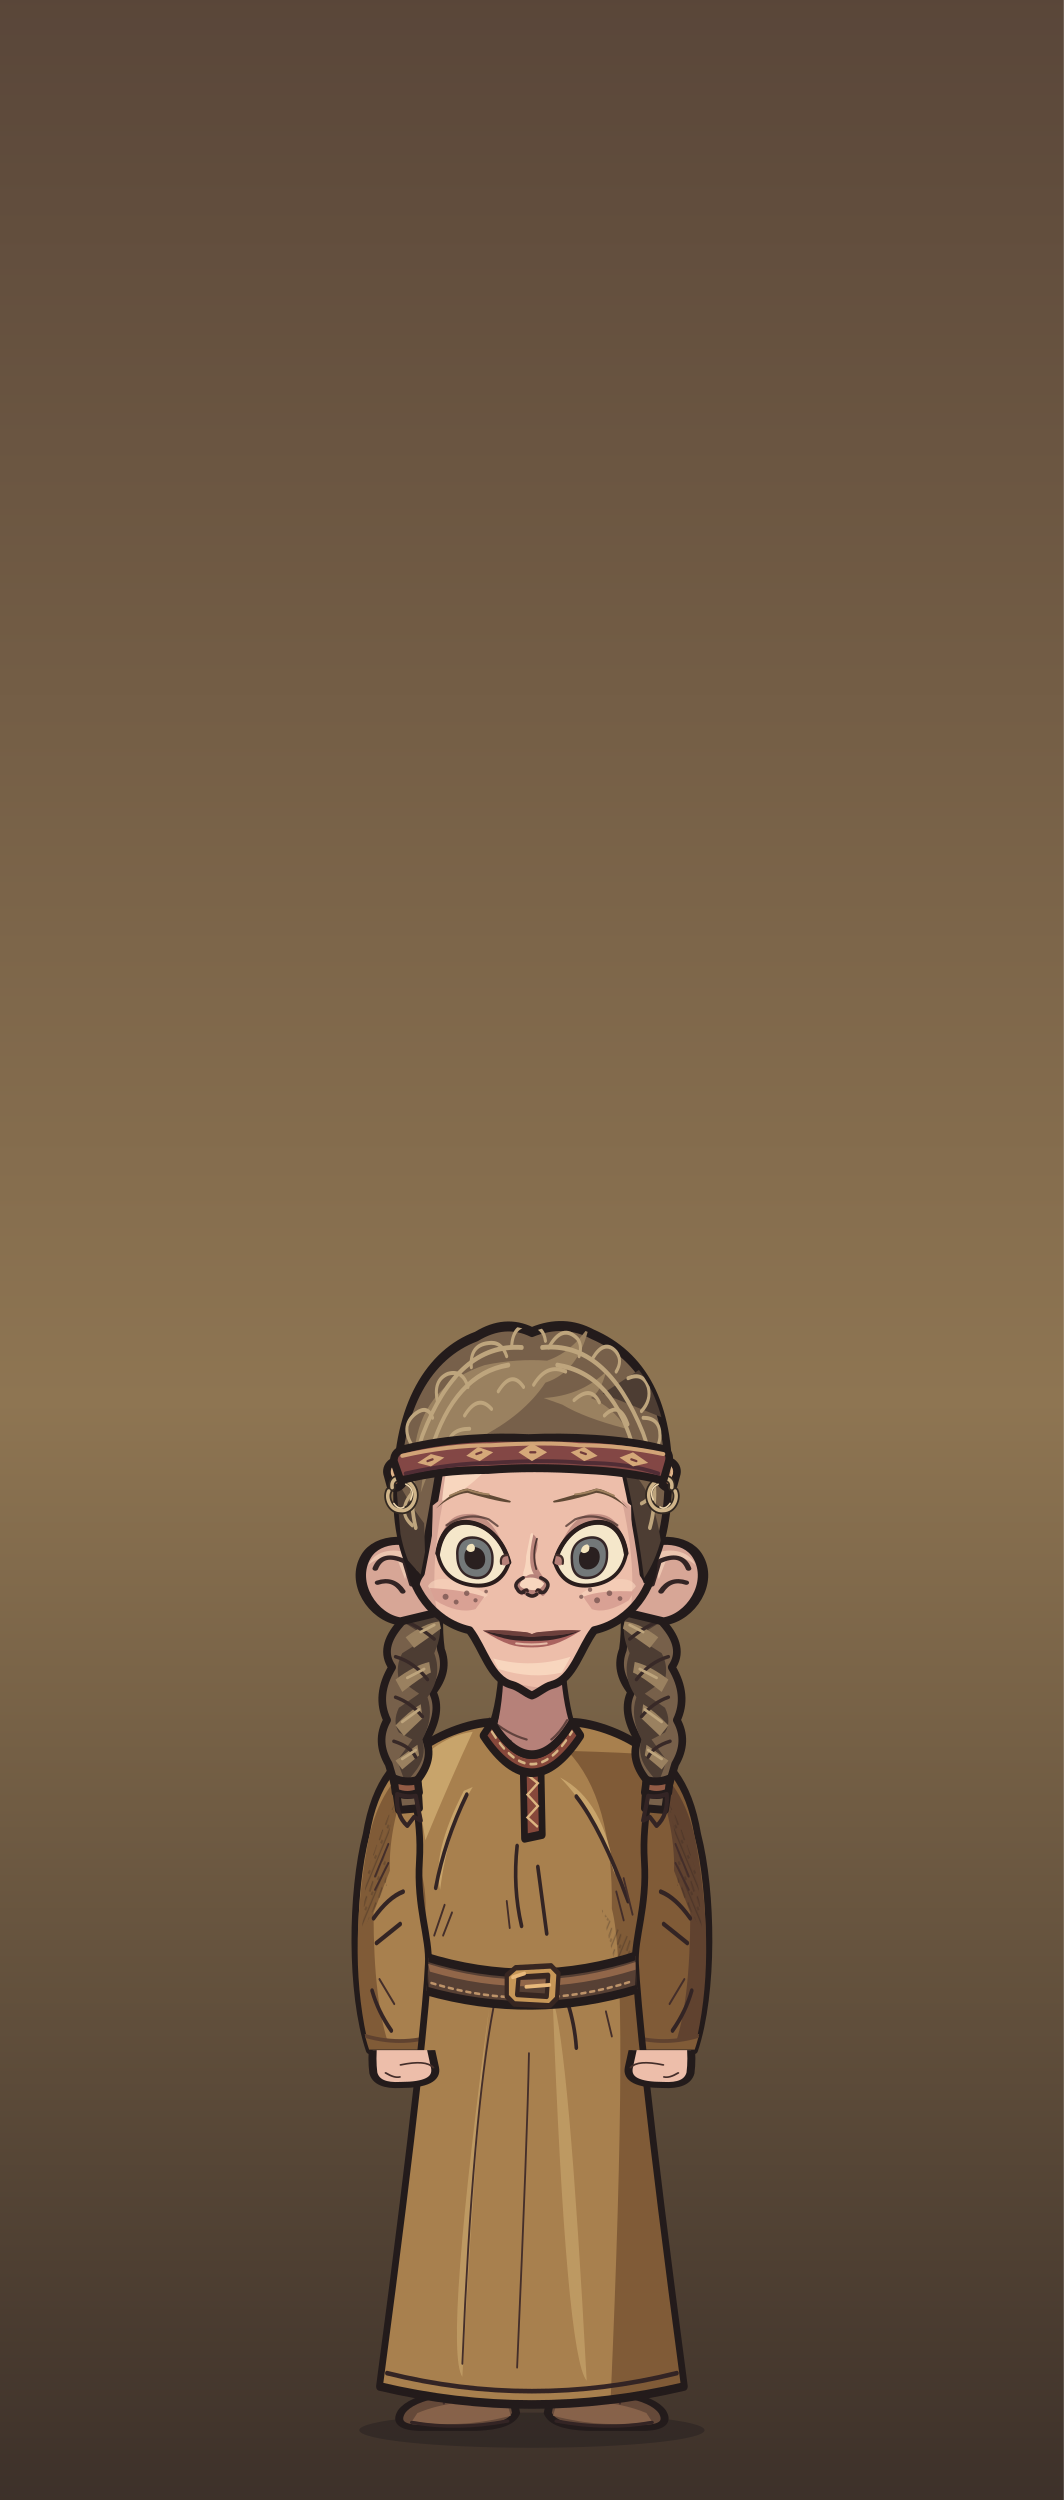
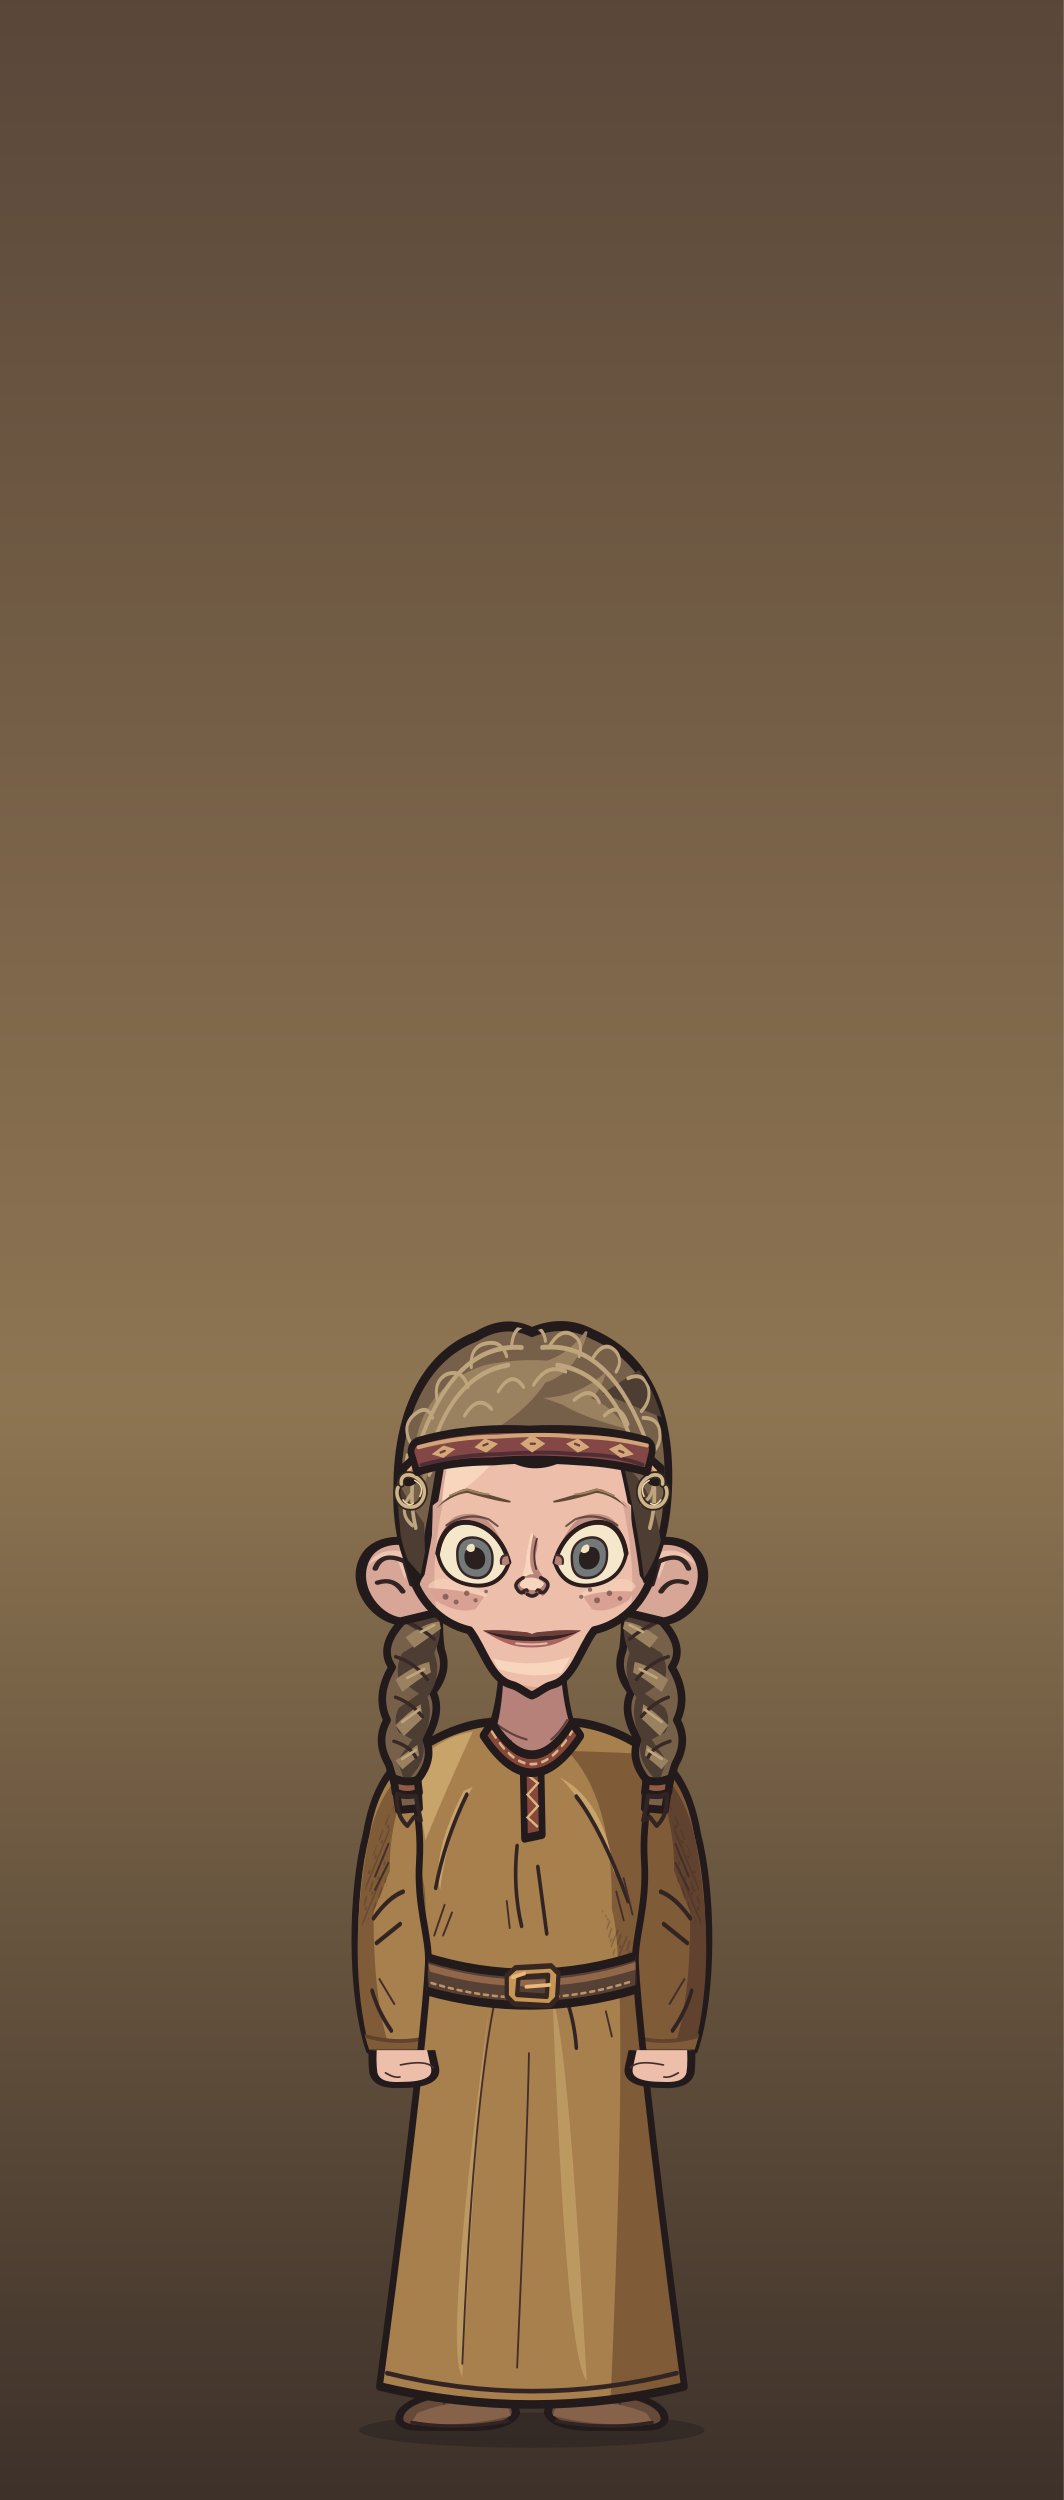
<svg xmlns="http://www.w3.org/2000/svg" xmlns:xlink="http://www.w3.org/1999/xlink" aria-labelledby="title" width="320" height="752" viewBox="0 0 320 752" role="img">
  <defs>
    <style>
      .edge {stroke:#231b1b;stroke-width:4.55;stroke-linecap:round;stroke-linejoin:round}
      .seam {fill:none;stroke:#332424;stroke-width:2.45;stroke-linecap:round;stroke-linejoin:round}
      .etch {fill:none;stroke:#442e2a;stroke-width:1.25;stroke-linecap:round}
      .hair-line {fill:none;stroke:#967661;stroke-width:1.45;stroke-linecap:round}
      .white {fill:#f5e7ca;stroke:#2a1d1c;stroke-width:2.65;stroke-linejoin:round}
      .label {fill:#efdfc1;font:600 20px Georgia,serif}
      .muted {fill:#b8aa96;font:13px 'Segoe UI',sans-serif}
      .section {fill:#dcbb8e;font:600 14px 'Segoe UI',sans-serif}
    </style>
    <linearGradient id="umber" x2="0" y2="1" gradientUnits="objectBoundingBox">
      <stop stop-color="#594639" />
      <stop offset=".56" stop-color="#8e7552" />
      <stop offset="1" stop-color="#3c3029" />
    </linearGradient>
    <linearGradient id="ash" x2="0" y2="1" gradientUnits="objectBoundingBox">
      <stop stop-color="#3b423d" />
      <stop offset=".56" stop-color="#7a7d67" />
      <stop offset="1" stop-color="#242b28" />
    </linearGradient>
    <linearGradient id="rose" x2="0" y2="1" gradientUnits="objectBoundingBox">
      <stop stop-color="#51404a" />
      <stop offset=".56" stop-color="#8a6972" />
      <stop offset="1" stop-color="#372c33" />
    </linearGradient>
    <pattern id="paper-grain" width="63" height="57" patternUnits="userSpaceOnUse">
      <path d="M1 16l2-1m21-4 5-2m16 7 6-1M12 32l3-1m16 11 4-1m20-14 4 1M4 51l5-1m41 0 9-2" fill="none" stroke="#231a1b" stroke-width=".85" opacity=".19" />
      <path d="M4 5l9-1m29 2 2-1M1 40l4-1m12 9 1-1m21-23 4-1m9 12 5-2" fill="none" stroke="#f0dbb5" stroke-width=".85" opacity=".23" />
      <path d="M16 19h.6m13-3h.7m28 6h.7m-39 15h.6m23 4h.6m-12 11h.7m29-39h.7" fill="none" stroke="#21191a" stroke-width="1.2" opacity=".28" stroke-linecap="round" />
    </pattern>
    <pattern id="ink-lines" width="7" height="9" patternUnits="userSpaceOnUse" patternTransform="rotate(28)">
      <path d="M1 -2V10m2.8-8 .6 6m1.9-1v5" stroke="#271d1d" stroke-width=".95" fill="none" opacity=".65" />
    </pattern>
    <radialGradient id="vignette" cx=".5" cy=".39" r=".72">
      <stop offset=".47" stop-color="#20191c" stop-opacity="0" />
      <stop offset="1" stop-color="#20191c" stop-opacity=".48" />
    </radialGradient>
    <g id="firs" fill="currentColor">
      <path d="M10 439Q15 379 12 300L9 220 15 146 15 54 19 80 21 147 28 230 25 326 29 439Z" />
      <path d="M17 169Q27 174 45 174L57 169 49 179 27 187 17 185                M18 194Q29 196 52 192L63 183 56 194 26 205 16 207                M15 225Q46 230 67 218L77 206 71 223 42 238 18 241                M17 252Q48 255 78 245L91 230 84 249 52 266 20 269                M14 282Q40 281 71 278L88 261 84 281 57 291 19 298                M19 312Q43 316 69 310L88 299 84 310 58 322 22 325" />
      <path d="M6 312 0 315V284L11 285M0 266 13 270V250L0 249M0 220 15 221 15 206 0 202                M0 180 16 181V167L0 165M0 141 15 150V138L0 133M0 112 17 127V118L0 104" />
      <path d="M64 440Q55 380 58 324L59 258 63 217 68 222 65 266 68 328 76 440Z                M63 291Q78 294 89 282L100 267 96 283 81 301 62 307                M63 323Q80 323 106 304L98 321 68 339                M63 316Q44 306 37 293L41 307 64 329Z" />
    </g>
    <g id="brambles" fill="none" stroke="currentColor" stroke-linecap="round" stroke-linejoin="round">
      <path stroke-width="3.8" d="M9 440Q13 401 21 380T26 333m-8 57Q39 375 43 352m-28 46Q6 377 0 376M41 440Q41 402 63 385m-20 44q26-6 39-30" />
      <path stroke-width="2" d="M23 364l14-13m-12 4-7-15m20 29 17-4m-15-1 1-11m13 49 2-17m2 14 18-5m-34 32q-12-10-17-10" />
    </g>
    <g id="night-scratches" fill="none" stroke="currentColor" stroke-width="1.2" stroke-linecap="round">
      <path d="M16 113q32-11 54-8m-30 9 16-3m184-40q19-4 44 1m-11 7 19 4                M24 335q33-3 68-16m-44 16 26-4m164-9q31 5 60-3m-39 8 38-3                M27 391q22-6 52-5m168 14q28-8 57-8m-40 11 24-4                M55 178l18-6m177 36 17 3m-12-4 17-1" />
    </g>
    <g id="shirt-setting">
      <rect width="320" height="440" fill="url(#umber)" />
      <path d="M50 217q24 8 64 1l-15 7-56 6m176-90q39-13 70-5l-26 4 28 2-64 6" fill="#856c54" opacity=".5" />
      <use xlink:href="#firs" style="color:#342827" opacity=".52" transform="translate(-26 8)" />
      <use xlink:href="#firs" style="color:#413128" opacity=".58" transform="translate(340 101) scale(-1 .81)" />
      <use xlink:href="#night-scratches" style="color:#dfbb87" opacity=".28" />
      <use xlink:href="#brambles" style="color:#291f22" opacity=".71" />
      <rect width="320" height="440" fill="url(#vignette)" />
      <rect width="320" height="440" fill="url(#paper-grain)" />
    </g>
    <g id="armor-setting">
      <rect width="320" height="440" fill="url(#ash)" />
      <path d="M42 173q49-4 68 3l-43 6 25 3-49 4m151 35q47 10 104-6l-26 14-62 8Z" fill="#707764" opacity=".48" />
      <use xlink:href="#firs" style="color:#27312c" opacity=".64" transform="translate(-36 30)" />
      <use xlink:href="#firs" style="color:#303833" opacity=".75" transform="translate(324 45) scale(-.86 1.03)" />
      <use xlink:href="#brambles" style="color:#252a27" opacity=".62" transform="translate(319 10) scale(-1 1)" />
      <use xlink:href="#night-scratches" style="color:#d8d8a9" opacity=".28" transform="translate(-2 21)" />
      <rect width="320" height="440" fill="url(#vignette)" />
      <rect width="320" height="440" fill="url(#paper-grain)" />
    </g>
    <g id="woman-setting">
      <rect width="320" height="440" fill="url(#rose)" />
      <path d="M44 235q40-4 76-1l-20 6-36 2 19 3-44 5m183-50q35 3 60-3l-24 9-31 2" fill="#775d65" opacity=".6" />
      <use xlink:href="#firs" style="color:#3b2b34" opacity=".58" transform="translate(-20 84) scale(.86 .91)" />
      <use xlink:href="#firs" style="color:#3d2e39" opacity=".68" transform="translate(327 54) scale(-.85 .98)" />
      <path d="M300 440q-2-82-6-173l-9-103 7-35 12 42 9 98 7 171Z                M294 195q-10-18-25-24l-15-1 13-4 11 2 18 15                M285 162q-13-22-34-27l-7 4 7-11 17 4 20 17                M303 242q-18-23-36-27l-13 3 15-9 11 2 21 15" fill="#3a2b33" opacity=".64" />
      <use xlink:href="#brambles" style="color:#2d2229" opacity=".8" transform="translate(12 6)" />
      <use xlink:href="#night-scratches" style="color:#e1b8a8" opacity=".28" transform="translate(0 7)" />
      <rect width="320" height="440" fill="url(#vignette)" />
      <rect width="320" height="440" fill="url(#paper-grain)" />
    </g>
    <pattern id="mail-rings" width="14" height="13" patternUnits="userSpaceOnUse" patternTransform="rotate(-7)">
      <path d="M-1 2q3-3 6 0 1 3-2 5Q0 8-1 5M6 2q3-3 6 0 1 3-2 5Q7 8 6 5M3 8q3-3 6 0 1 3-2 5-3 1-4-2M10 8q3-3 6 0" fill="none" stroke="#2d2c28" stroke-width="1.6" stroke-linecap="round" />
      <path d="M-.5 4q1.5-2 3-1m5 1q1.4-2 3-1M4 10q1.5-2 3-1m4 1q1.4-2 3-1" fill="none" stroke="#9a9b87" stroke-width="1.12" opacity=".78" stroke-linecap="round" />
    </pattern>
    <pattern id="armor-plates" width="47" height="24" patternUnits="userSpaceOnUse" patternTransform="translate(4 4) rotate(2)">
      <path d="M1 0l21 .7 1 18-3 3-17-1-1-4Zm24 1 19-1 2 15-3 7-19-2Z" fill="#85867a" stroke="#352e2a" stroke-width="1.75" stroke-linejoin="round" />
      <path d="M2 2l18 .2-.2 4L5 7 4 17Zm24 0 16-1 1 4-14 2-3 10Z" fill="#a9a58d" />
      <path d="M19 4l4 14-3 3-16-1 13-4Zm22 2 4 10-2 5-17-1 13-4Z" fill="#62655f" />
      <path d="M7 7l1-.5m6 12 3-2m16-7 5-1m-7 5 4-2" fill="none" stroke="#d0c0a0" stroke-width=".9" opacity=".76" />
      <path d="M6 12q2-2 2.7 1-1 2.2-2.7.5Zm12 1q1.8-2 2.4.6-1 2.6-2.5.8Zm11 1q1-2.2 2.8-1-.2 2.9-2.8 2.1Zm12-2q2.2-1.4 2.3.8-1 2.3-2.3.5Z" fill="#3c342d" />
    </pattern>
    <clipPath id="portrait-frame">
      <rect width="320" height="752" />
    </clipPath>
    <clipPath id="wardrobe-torso-mask">
      <path d="M133 273 C119 273 93 280 80 290 C77 305 86 322 84 346 C82 370 91 386 90 400 C89 418 82 476 57 622 Q160 641 263 622 C238 476 231 418 230 400 C229 386 238 370 236 346 C234 322 243 305 240 290 C227 280 201 273 187 273 Q160 307 133 273Z" />
    </clipPath>
    <clipPath id="wardrobe-sleeve-mask">
      <path d="M91 284 C69 291 54 304 48 332 C38 362 37 415 50 445 H92 L109 336Z" />
    </clipPath>
    <clipPath id="face-shape-clip">
      <path d="M 160 54 C 194 54 221 71 225 128 C 226 143 229 156 229 169 C 229 181 217.52 202 195.4 207 C 187.636 217 183.5 235 171.44 238 C 167.44 239 163.168 243 160 244 C 156.832 243 152.56 239 148.56 238 C 136.5 235 132.364 217 124.6 207 C 102.48 202 91 181 91 169 C 91 156 94 143 95 128 C 99 71 126 54 160 54 Z" />
    </clipPath>
    <clipPath id="face-features-eye-left">
      <path d="M-21 0 C-19 -13 -12 -19 -3 -19 C7 -19 16 -12 19.5 0 C16 11 8 15 -1 15 C-12 15 -19 10 -21 0Z" />
    </clipPath>
    <clipPath id="face-features-eye-right">
      <path d="M-21 0 C-19 -13 -12 -19 -3 -19 C7 -19 16 -12 19.5 0 C16 11 8 15 -1 15 C-12 15 -19 10 -21 0Z" />
    </clipPath>
    <clipPath id="face-features-nose-bridge">
      <path d="M154 144H167V179L172 185V187H149V185L154 179Z" />
    </clipPath>
    <mask id="hair-face-opening" maskUnits="userSpaceOnUse" x="0" y="0" width="320" height="440">
      <rect fill="white" x="0" y="0" width="320" height="440" />
      <g clip-path="url(#face-shape-clip)">
        <path d="M103.7 136.2C110.5 130.664 117.5 125.182 123.5 124.782C130.5 126.882 141.5 129.882 149 131.664Q160 139.664 171 131.664C178.5 129.882 189.5 126.882 196.5 124.782C202.5 125.182 209.5 130.664 216.3 136.2C216.3 145.2 216.9 149 216.9 166C216.9 175 224 175 224 184V300H96V184C96 175 103.1 175 103.1 166C103.1 149 103.7 145.2 103.7 136.2Z" fill="black" />
      </g>
    </mask>
    <clipPath id="hair-crown-clip">
      <path d="M93 176Q79 159 80 133C80 96 99 72 127 64Q144 56 160 62Q179 56 196 63C226 73 242 95 241 131Q240 159 226.5 174Q223 151 214 121Q196 108 177 119 Q157 126 141 115 Q123 108 106 121Q101 145 93 176Z" />
    </clipPath>
    <clipPath id="full-costume-hands-clip">
      <rect x="0" y="447" width="320" height="305" />
    </clipPath>
  </defs>
  <rect width="320" height="752" fill="url(#umber)" />
  <g data-part="child-figure" transform="translate(160 731) scale(0.53) translate(-160 -661)">
    <g data-part="full-costume">
      <ellipse cx="160" cy="661" rx="98" ry="10" fill="#261f20" opacity=".5" />
      <g transform="matrix(1 0 0 .76 0 105.6)">
        <g>
          <g transform="translate(9 0)">
            <path d="M99 689Q119 683 138 691L142 718Q139 728 120 729H86Q72 728 77 717Q82 708 99 704Z" fill="#654939" class="edge" />
            <path d="M86 718Q108 706 137 711L139 720Q110 730 83 724Z" fill="#87624a" />
            <path d="M101 711L103 700Q115 704 136 707" class="etch" />
            <path d="M83 725Q108 731 137 724" class="seam" />
          </g>
        </g>
        <g transform="translate(320 0) scale(-1 1)">
          <g transform="translate(9 0)">
            <path d="M99 689Q119 683 138 691L142 718Q139 728 120 729H86Q72 728 77 717Q82 708 99 704Z" fill="#654939" class="edge" />
            <path d="M86 718Q108 706 137 711L139 720Q110 730 83 724Z" fill="#87624a" />
            <path d="M101 711L103 700Q115 704 136 707" class="etch" />
            <path d="M83 725Q108 731 137 724" class="seam" />
          </g>
        </g>
      </g>
    </g>
    <g clip-path="url(#portrait-frame)">
      <g data-part="neck">
        <g id="face-shape-neck">
          <path d="M 144 219 Q 143 249 137 263 Q 130 270 114 278 L 131 301 189 301 206 278 Q 190 270 183 263 Q 178 250 176 219 Z" fill="#e0b09f" class="edge" />
          <path d="M 144 224 176 224 Q 177 247 182 262 Q 178 275 160 277 Q 142 275 139 266 Q 144 249 144 224 Z" fill="#b68179" />
          <path d="M 136 257 q 10 9 21 12 m -16 -3 7 4 m 32 -12 q -4 7 -9 11" class="etch" opacity=".75" />
        </g>
      </g>
      <g data-part="wardrobe" transform="matrix(0.84 0 0 1.08 25.6 -35.6)">
        <path d="M91 284 C69 291 54 304 48 332 C38 362 37 415 50 445 H92 L109 336Z" fill="#a8804e" class="edge" />
        <path d="M49 337 Q56 308 80 294 Q63 326 64 351 L53 373 Q53 421 64 444 H50 Q35 397 49 337Z" fill="#805b37" />
        <path d="M48 354 Q59 326 68 315 Q59 342 62 359 L45 383Z" fill="url(#ink-lines)" opacity=".44" />
        <path d="M53 376 q10 -11 20 -14 m-18 27 16 -10 M52 414 q4 11 13 21" class="seam" />
        <path d="M54 354 l9 -17 m-9 24 9 -14 m-6 61 10 13" class="etch" />
        <g clip-path="url(#wardrobe-sleeve-mask)">
          <path d="M44 437Q71 444 97 437V445H44Z" fill="#805b37" />
          <path d="M44 437Q71 444 97 437" fill="none" stroke="#60422f" stroke-width="2" />
        </g>
        <g transform="translate(320 0) scale(-1 1)">
          <path d="M91 284 C69 291 54 304 48 332 C38 362 37 415 50 445 H92 L109 336Z" fill="#805b37" class="edge" />
          <path d="M49 337 Q56 308 80 294 Q63 326 64 351 L53 373 Q53 421 64 444 H50 Q35 397 49 337Z" fill="#60422f" />
          <path d="M48 354 Q59 326 68 315 Q59 342 62 359 L45 383Z" fill="url(#ink-lines)" opacity=".44" />
          <path d="M53 376 q10 -11 20 -14 m-18 27 16 -10 M52 414 q4 11 13 21" class="seam" />
          <path d="M54 354 l9 -17 m-9 24 9 -14 m-6 61 10 13" class="etch" />
          <g clip-path="url(#wardrobe-sleeve-mask)">
            <path d="M44 437Q71 444 97 437V445H44Z" fill="#805b37" />
            <path d="M44 437Q71 444 97 437" fill="none" stroke="#60422f" stroke-width="2" />
          </g>
        </g>
        <path d="M133 273 C119 273 93 280 80 290 C77 305 86 322 84 346 C82 370 91 386 90 400 C89 418 82 476 57 622 Q160 641 263 622 C238 476 231 418 230 400 C229 386 238 370 236 346 C234 322 243 305 240 290 C227 280 201 273 187 273 Q160 307 133 273Z" fill="#a8804e" />
        <g data-part="torso" clip-path="url(#wardrobe-torso-mask)">
          <path d="M80 296 Q99 280 120 278 Q105 303 88 335Z" fill="#c8a46b" />
          <path d="M184 288 Q227 289 240 290 L268 632 H213 Q226 405 214 371 Q215 313 184 288Z" fill="#805b37" />
          <path d="M81 344 Q91 359 87 381 L72 402 L64 359Z" fill="#805b37" />
          <path d="M207 371 Q223 390 235 386 L234 416 L220 412Z" fill="url(#ink-lines)" opacity=".42" />
          <path d="M120 307 Q103 329 98 361 Q92 342 114 309Z M179 302 Q209 314 216 353 Q203 321 179 302Z" fill="#c8a46b" />
          <path d="M133 412Q124 460 113 617Q100 602 133 412Z M174 418Q185 444 197 619Q183 606 174 418Z" fill="#c8a46b" opacity=".68" />
          <path d="M134 423Q120 480 113 610 M158 447Q157 490 150 612" class="etch" />
          <path d="M62 615Q160 634 258 615" class="seam" />
          <path d="M116 311 Q101 335 95 360 M190 312 Q207 329 225 367 M150 338 q-3 22 3 42 m11 -31 6 35 M184 420q5 12 6 24" class="seam" />
          <path d="M101 369 l-7 16 m12 -12 -6 12 M222 355 l6 19 m-11 -12 5 15 M143 367 l2 14 m65 44 4 13" class="etch" />
          <path d="M154 292h12l1 40-12 2Z" fill="#87483b" class="edge" />
          <path d="M156 300l8 5-7 6 7 6-7 6 7 5" fill="none" stroke="#ddb581" stroke-width="1.4" />
          <path d="M133 273 Q160 307 187 273 L193 280 Q160 319 127 280Z" fill="#87483b" class="edge" />
          <path d="M133 278 Q160 312 187 278" fill="none" stroke="#d6b585" stroke-width="1.45" stroke-dasharray="4 4" stroke-linecap="round" />
        </g>
        <path d="M133 273 C119 273 93 280 80 290 C77 305 86 322 84 346 C82 370 91 386 90 400 C89 418 82 476 57 622 Q160 641 263 622 C238 476 231 418 230 400 C229 386 238 370 236 346 C234 322 243 305 240 290 C227 280 201 273 187 273 Q160 307 133 273Z" fill="none" class="edge" />
        <g data-part="belt" clip-path="url(#wardrobe-torso-mask)">
          <path d="M87 396 Q160 414 233 395 L232 413 Q160 430 88 414Z" fill="#574034" class="edge" />
          <path d="M90 400 Q160 417 230 399 L230 403 Q160 420 91 404Z" fill="#916649" />
          <path d="M92 410 Q160 426 228 409" fill="none" stroke="#bd9369" stroke-width="1.35" stroke-dasharray="3 3" stroke-linecap="round" />
          <path d="M149 402l24 -1 5 4-1 13-5 4-24 -1-5 -4v-11Z M151 407l-1 9 20 1 1 -11Z" fill="#c69657" fill-rule="evenodd" stroke="#372621" stroke-width="2.9" stroke-linejoin="round" />
          <path d="M156 412l16 -1m-25 -4 8 -2" fill="none" stroke="#e9b97b" stroke-width="2" stroke-linecap="round" />
        </g>
      </g>
      <g id="hair-braid" transform="matrix(0.956 0 0 1 7.059 0)">
        <g transform="translate(0 10)">
          <path d="M220 155C232 169 227 181 238 193Q251 207 243 218q10 16 3 30 7 12-1 25l-4 13-2 13-12-1 1-16q-10-12-5-23-10-16-4-27-10-12-5-24C218 181 208 169 220 155Z" fill="#77604a" class="edge" />
          <path d="M229 184Q235 188 237 192l-15 9 15 9q4 7 2 15l-12 8 12 8q4 8 0 14l-8 4 9 12-5 13-5-6q-8-9-5-19-7-13-3-24-9-12-4-25-7-15 0-24Z" fill="#4d3d33" />
          <path d="M215 192q9 1 20 9l-5 6q-12-8-16-11Zm6 23q9 2 20 10l-4 7q-12-9-17-11Zm5 24q7 4 15 12l-5 6-11-10Zm2 23 13 9-4 5-10-8Z" fill="#9a8160" />
          <path d="M218 202q10-8 20-11m-16 34q8-10 19-13m-16 34q7-8 16-11m-12 34q3-6 13-9" fill="none" stroke="#382927" stroke-width="2" stroke-linecap="round" stroke-linejoin="round" />
          <path d="M218 194l8 4m-2 21 10 5m-7 18 10 7m-8 16 8 5" fill="none" stroke="#bea57d" stroke-width="1.6" stroke-linecap="round" stroke-linejoin="round" />
          <path d="M228 282q7 2 14-1l-1 8q-7 3-14 0Z" fill="#925b45" class="edge" />
          <path d="M229 291q5 1 11-1 1 12-6 18l-4-5-4 2Z" fill="#4d3d33" class="seam" />
        </g>
        <g transform="translate(320 0) scale(-1 1)">
          <g transform="translate(0 10)">
            <path d="M220 155C232 169 227 181 238 193Q251 207 243 218q10 16 3 30 7 12-1 25l-4 13-2 13-12-1 1-16q-10-12-5-23-10-16-4-27-10-12-5-24C218 181 208 169 220 155Z" fill="#77604a" class="edge" />
            <path d="M229 184Q235 188 237 192l-15 9 15 9q4 7 2 15l-12 8 12 8q4 8 0 14l-8 4 9 12-5 13-5-6q-8-9-5-19-7-13-3-24-9-12-4-25-7-15 0-24Z" fill="#4d3d33" />
            <path d="M215 192q9 1 20 9l-5 6q-12-8-16-11Zm6 23q9 2 20 10l-4 7q-12-9-17-11Zm5 24q7 4 15 12l-5 6-11-10Zm2 23 13 9-4 5-10-8Z" fill="#9a8160" />
            <path d="M218 202q10-8 20-11m-16 34q8-10 19-13m-16 34q7-8 16-11m-12 34q3-6 13-9" fill="none" stroke="#382927" stroke-width="2" stroke-linecap="round" stroke-linejoin="round" />
            <path d="M218 194l8 4m-2 21 10 5m-7 18 10 7m-8 16 8 5" fill="none" stroke="#bea57d" stroke-width="1.6" stroke-linecap="round" stroke-linejoin="round" />
            <path d="M228 282q7 2 14-1l-1 8q-7 3-14 0Z" fill="#925b45" class="edge" />
            <path d="M229 291q5 1 11-1 1 12-6 18l-4-5-4 2Z" fill="#4d3d33" class="seam" />
          </g>
        </g>
      </g>
      <g id="face-shape">
        <g id="face-shape-ears">
          <g transform="translate(101 179) scale(-1.3 1)">
            <path d="M -4 -15 C 7 -26 22 -25 27 -14 C 34 1 24 21 12 23 L -4 18 Z" fill="#d7a696" class="edge" />
            <path d="M 7 -15 C 16 -20 24 -16 26 -9 C 22 -14 16 -14 13 -11 L 10 -1 Z" fill="#f8d6be" opacity=".66" />
            <path d="M 23 -7 Q 20 -17 10 -11 L 7 2 M 22 1 Q 15 -2 11 6" class="seam" />
          </g>
          <g transform="translate(219 179) scale(1.3 1)">
            <path d="M -4 -15 C 7 -26 22 -25 27 -14 C 34 1 24 21 12 23 L -4 18 Z" fill="#d7a696" class="edge" />
            <path d="M 7 -15 C 16 -20 24 -16 26 -9 C 22 -14 16 -14 13 -11 L 10 -1 Z" fill="#f8d6be" opacity=".66" />
            <path d="M 23 -7 Q 20 -17 10 -11 L 7 2 M 22 1 Q 15 -2 11 6" class="seam" />
          </g>
        </g>
        <path d="M 160 54 C 194 54 221 71 225 128 C 226 143 229 156 229 169 C 229 181 217.52 202 195.4 207 C 187.636 217 183.5 235 171.44 238 C 167.44 239 163.168 243 160 244 C 156.832 243 152.56 239 148.56 238 C 136.5 235 132.364 217 124.6 207 C 102.48 202 91 181 91 169 C 91 156 94 143 95 128 C 99 71 126 54 160 54 Z" fill="#edbeaa" />
        <g clip-path="url(#face-shape-clip)">
          <path d="M 70 141 Q 104 91 123 84 Q 102 148 105 189 Q 110 231 160 239 Q 192 244 211 214 Q 223 186 211 133 Q 235 151 250 174 L 250 265 70 265 Z" fill="#d8a697" />
          <path d="M 109 133.5 Q 114 80 142 79 Q 173 70 195 88 Q 174 79 152 93 Q 130 126 109 133.5 Z" fill="#f8d6be" />
          <g transform="translate(160 0) scale(-1 1)">
            <path d="M 25 187 C 37 179 55 174 59 182 C 55 189 34 196 25 187 Z" fill="#f8d6be" opacity=".605" />
            <path d="M 27 188 Q 39 184 58 183 L 55 190 Q 42 198 32 195 Z" fill="#d9a194" />
          </g>
          <g transform="translate(160 0) scale(1 1)">
            <path d="M 27 187 C 37 179 55 174 59 182 C 55 189 34 196 27 187 Z" fill="#f8d6be" opacity=".605" />
            <path d="M 29 188 Q 39 184 58 185 L 55 190 Q 42 198 34 195 Z" fill="#d9a194" />
          </g>
          <path d="M 92 183 Q 99 211 120 232 L 132 247 119 248 Q 98 234 85 212 Z M 229 184 Q 224 217 203 241 L 193 250 209 247 Q 230 233 240 211 Z" fill="url(#ink-lines)" opacity=".14" />
          <path d="M 138 223 Q 160 229 182 222 L 177 231 Q 160 235 141 229 Z" fill="#f8d6be" />
          <circle cx="111" cy="188" r="1.7" fill="#76534e" opacity=".78" />
          <circle cx="117" cy="191" r="1.4" fill="#76534e" opacity=".78" />
          <circle cx="123" cy="186" r="1.55" fill="#76534e" opacity=".78" />
          <circle cx="128" cy="190" r="1.2" fill="#76534e" opacity=".78" />
          <circle cx="134" cy="185" r="1.05" fill="#76534e" opacity=".78" />
          <circle cx="188" cy="188" r="1.2" fill="#76534e" opacity=".78" />
          <circle cx="193" cy="184" r="1.25" fill="#76534e" opacity=".78" />
          <circle cx="197" cy="190" r="1.7" fill="#76534e" opacity=".78" />
          <circle cx="204" cy="186" r="1.6" fill="#76534e" opacity=".78" />
          <circle cx="210" cy="189" r="1.35" fill="#76534e" opacity=".78" />
        </g>
        <path d="M 160 54 C 194 54 221 71 225 128 C 226 143 229 156 229 169 C 229 181 217.52 202 195.4 207 C 187.636 217 183.5 235 171.44 238 C 167.44 239 163.168 243 160 244 C 156.832 243 152.56 239 148.56 238 C 136.5 235 132.364 217 124.6 207 C 102.48 202 91 181 91 169 C 91 156 94 143 95 128 C 99 71 126 54 160 54 Z" fill="none" class="edge" />
      </g>
      <g clip-path="url(#face-shape-clip)">
        <g data-part="eyes">
          <g transform="matrix(1 0.12 0 1.04 127.5 166)">
            <path d="M-21 0 C-18 -22 -9 -23 -1 -24 Q12 -24 19.5 0Z" fill="#b68179" opacity=".78" />
            <path d="M-16 -16 Q-4 -25 8 -22 L13 -19" class="etch" opacity=".72" />
            <path d="M-21 0 C-19 -13 -12 -19 -3 -19 C7 -19 16 -12 19.5 0 C16 11 8 15 -1 15 C-12 15 -19 10 -21 0Z" class="white" style="stroke-width:2.15" />
            <g clip-path="url(#face-features-eye-left)">
              <g transform="translate(0 0) scale(1 1)">
                <path d="M-9.8 0 C-10.4 -7 -6.6 -10.9 0 -11.1 C6.1 -11.2 10.5 -7 10.1 -.3 C10.2 5.9 6.4 11 0 10.8 C-6.1 10.7 -9.7 7.2 -9.8 0Z" fill="#737879" stroke="#352526" stroke-width="1.4" />
                <path d="M-5.8 -.2C-5.9-3.8-3.5-6 .1-6 3.8-6 6-3.6 6 .1 6 3.9 3.3 6.3-.2 6.2-3.9 6.1-6 3.3-5.8-.2Z" fill="#2a2020" />
                <path d="M-4.7-4.1Q-4.4-7.4-1.1-7.6 .9-6.3-.3-3.9-2.9-2-4.7-4.1Z" fill="#f3e4bd" />
              </g>
            </g>
            <path d="M-21 0 C-19 -13 -12 -19 -3 -19 C7 -19 16 -12 19.5 0" fill="none" stroke="#2a1d1c" stroke-width="2.65" stroke-linecap="round" />
            <path d="M18.8 -3.8 Q14.2 -3.4 15 1.4 Q16.5 3.2 19.8 .6Z" fill="#b68179" />
            <path d="M18.8 -3.8 Q14.2 -3.4 15 1.4" class="etch" />
          </g>
          <g transform="matrix(-1 0.12 0 1.04 192.5 166)">
            <path d="M-21 0 C-18 -22 -9 -23 -1 -24 Q12 -24 19.5 0Z" fill="#b68179" opacity=".78" />
            <path d="M-16 -16 Q-4 -25 8 -22 L13 -19" class="etch" opacity=".72" />
            <path d="M-21 0 C-19 -13 -12 -19 -3 -19 C7 -19 16 -12 19.5 0 C16 11 8 15 -1 15 C-12 15 -19 10 -21 0Z" class="white" style="stroke-width:2.15" />
            <g clip-path="url(#face-features-eye-right)">
              <g transform="translate(0 0) scale(-1 1)">
                <path d="M-9.8 0 C-10.4 -7 -6.6 -10.9 0 -11.1 C6.1 -11.2 10.5 -7 10.1 -.3 C10.2 5.9 6.4 11 0 10.8 C-6.1 10.7 -9.7 7.2 -9.8 0Z" fill="#737879" stroke="#352526" stroke-width="1.4" />
                <path d="M-5.8 -.2C-5.9-3.8-3.5-6 .1-6 3.8-6 6-3.6 6 .1 6 3.9 3.3 6.3-.2 6.2-3.9 6.1-6 3.3-5.8-.2Z" fill="#2a2020" />
                <path d="M-4.7-4.1Q-4.4-7.4-1.1-7.6 .9-6.3-.3-3.9-2.9-2-4.7-4.1Z" fill="#f3e4bd" />
              </g>
            </g>
            <path d="M-21 0 C-19 -13 -12 -19 -3 -19 C7 -19 16 -12 19.5 0" fill="none" stroke="#2a1d1c" stroke-width="2.65" stroke-linecap="round" />
            <path d="M18.8 -3.8 Q14.2 -3.4 15 1.4 Q16.5 3.2 19.8 .6Z" fill="#b68179" />
            <path d="M18.8 -3.8 Q14.2 -3.4 15 1.4" class="etch" />
          </g>
        </g>
        <g data-part="brows">
          <g transform="matrix(1 0 0 1 127.5 135)">
            <path d="M-22 3 C-17 -2.536 -10 -8.018 -4 -8.418 C3 -6.318 14 -3.318 20 -1.536 Q21 -1 20 -0.464 C14 -0.882 3 -3.882 -4 -5.982 C-10 -5.582 -17 -1.464 -22 3Z" fill="#604935" />
            <path d="M-14 -4.4 Q-7 -7.5 -4 -7.8 Q1 -5.8 8 -5.1" fill="none" stroke="#a0815e" stroke-width="1.1" stroke-linecap="round" />
          </g>
          <g transform="matrix(-1 0 0 1 192.5 135)">
            <path d="M-22 3 C-17 -2.536 -10 -8.018 -4 -8.418 C3 -6.318 14 -3.318 20 -1.536 Q21 -1 20 -0.464 C14 -0.882 3 -3.882 -4 -5.982 C-10 -5.582 -17 -1.464 -22 3Z" fill="#604935" />
            <path d="M-14 -4.4 Q-7 -7.5 -4 -7.8 Q1 -5.8 8 -5.1" fill="none" stroke="#a0815e" stroke-width="1.1" stroke-linecap="round" />
          </g>
        </g>
        <g data-part="nose" transform="translate(160 160) scale(.82 .82) translate(-160 -160)">
          <g clip-path="url(#face-features-nose-bridge)">
            <path d="M159 151 Q161 148 161 154 Q157 169 162 177 L158 183 152 182 Q156 174 156 166Z" fill="#f8d6be" />
            <path d="M161 151 Q166 155 162.5 165 Q161.5 174 170 183 L167 187 161 178 Q156.5 170 161 151Z" fill="#b68179" opacity=".93" />
            <path d="M163.5 154 Q160 165 163 175" class="etch" opacity=".9" />
          </g>
          <path d="M156 180 Q160 177 165 180 C167 180 166.09 180 168.5 182 Q172.5 186 170.5 190 Q167.5 196 166.09 192 Q160 197 153.91 192 Q153.5 195 149.5 190 Q147.5 186 151.5 183 Q154 179 156 180Z" fill="#b68179" />
          <path d="M157 181 Q164 180 168.5 185 Q165.95 190 160 189.5 Q152.775 189 151.5 186 Q153 181 157 181Z" fill="#f8d6be" />
          <path d="M153.91 181 Q146.5 185 150.0 189 Q151.5 192 154.5 191 M166.09 181 Q173.5 184 170.0 189 Q168.5 192 165.5 191" class="seam" />
          <path d="M152.65 190 q5.25 -4 5.25 1 q-5.25 -1 -5.25 -1Z M162.1 191 q1 -5 5.25 -1 q-2 0 -5.25 1Z" fill="#3b2524" />
          <path d="M156.8 192.3 Q160.25 195 163.3 192.3" class="seam" />
        </g>
        <g data-part="mouth" transform="translate(160 160) scale(.82 .82) translate(-160 -160)">
          <path d="M126 217.5 C141.3 216.5 151 218.5 154 218.5 Q157 218.5 160 220.0 Q163 218.5 166 218.5 C169 218.5 178.7 216.5 194 217.5 C178.7 227.2 171 229.2 160 229.2 C148 229.2 141.3 227.2 126 217.5Z" fill="#aa635f" />
          <path d="M126 217.5 C141.3 216.5 151 218.5 154 218.5 Q157 218.5 160 220.0 Q163 218.5 166 218.5 C169 218.5 178.7 216.5 194 217.5 C178.7 222.25 167 220.7 160 222 C153 221 141.3 221.4 126 217.5Z" fill="#56322f" opacity=".72" />
          <path d="M126 217.5 C141.3 221.4 153 221 160 222 C167 220.7 178.7 222.25 194 217.5 C178.7 224.7 169 224.7 160 224.7 C150 224.7 141.3 224.7 126 217.5Z" fill="#362324" />
          <path d="M149.12 226.4 Q160 227.9 170.2 226.4" fill="none" stroke="#f8d6be" stroke-width="1.4" stroke-linecap="round" opacity=".76" />
        </g>
      </g>
      <g id="hair-front">
        <g mask="url(#hair-face-opening)">
          <g transform="matrix(0.956 0 0 1.247 7.059 -39.529)">
            <path d="M93 176Q79 159 80 133C80 96 99 72 127 64Q144 56 160 62Q179 56 196 63C226 73 242 95 241 131Q240 159 226.5 174Q223 151 214 121Q196 108 177 119 Q157 126 141 115 Q123 108 106 121Q101 145 93 176Z" fill="#77604a" class="edge" />
            <g clip-path="url(#hair-crown-clip)">
              <path d="M91 112q6-26 41-35 19-3 37-2 15-4 25-16-6 21-26 26-13 15-39 25l-28 11-7 14 3-19Zm76-20q22-1 37-12-3 9-9 12 13 4 21 14-25-5-38-11Z" fill="#9a8160" />
              <path d="M79 128q8 12 17 21l1 26-14-12Zm123-38 26-13 13 25Z M210 121q22 7 27 39l-11 21Z" fill="#4d3d33" />
              <path d="M154 69Q116 67 95 109Q85 132 91 151M146 77Q114 81 100 116 M166 69Q204 66 226 108Q237 132 230 151M175 77Q209 81 221 117" fill="none" stroke="#bea57d" stroke-width="2.2" stroke-linecap="round" stroke-linejoin="round" />
              <path d="M90 115q-9-10 1-16 7-4 10 2m3-7q-3-10 6-13 9-2 12 6m2-9q-1-10 10-11 8-1 11 6m3-5q1-10 12-9 7 1 8 7m2 3q8-11 17-4 3 3 1 8m8 1q7-9 14-3 4 4 0 9m7 3q9-3 12 4 2 6-4 11m1 3q10 0 10 8 0 5-5 8M93 128q-10-1-7-10m13 9q6-10 15-6m-4-7q1-8 13-8m-3-6q8-10 16-3m4-8q8-10 15-2m6-1q8-10 19-6m5 13q10-7 15 1m3 6q9-7 14 4m6 20q9 0 9 8-1 6-7 8M89 150q-9-6-1-14" fill="none" stroke="#bea57d" stroke-width="1.8" stroke-linecap="round" stroke-linejoin="round" />
            </g>
          </g>
        </g>
      </g>
      <g id="headgear-child_rus_browband">
-         <g transform="matrix(0.956 0 0 1 7.059 1)">
+         <g transform="matrix(0.956 0 0 1 7.059 -3.854)" data-part="headband-attachments">
          <g>
-             <path d="M236 110 C241 108 247 112 246 117 L244 124 Q241 127 237 123 L235 117 Z" fill="#b87653" class="edge" />
-             <path d="M238 113 Q243 111 243 117 L241 121" fill="none" stroke="#deb58a" stroke-width="1.5" stroke-linecap="round" />
-             <path d="M243 125 C244 119 237 118 232 123 C226 129 231 139 238 138 C244 138 247 131 245 127" fill="none" stroke="#322821" stroke-width="4.2" stroke-linecap="round" />
-             <path d="M243 125 C244 119 237 118 232 123 C226 129 231 139 238 138 C244 138 247 131 245 127" fill="none" stroke="#d0b58a" stroke-width="2.1" stroke-linecap="round" />
-             <path d="M235 123 Q229 126 232 132 M236 136 q3 2 6-2" fill="none" stroke="#f1d8ae" stroke-width="0.9" stroke-linecap="round" />
+             <path d="M226.6 108 Q226.567 111 236.535 118.854 L236.535 124.854Q233.535 128.854 229.535 124.854Q226.567 119 226.6 115Z" fill="#b87653" class="edge" />
+             <path d="M226.6 111 Q226.567 113 233.535 120.854" fill="none" stroke="#deb58a" stroke-width="1.5" stroke-linecap="round" />
+             <g transform="translate(-5.465 2.854)">
+               <path d="M243 125 C244 119 237 118 232 123 C226 129 231 139 238 138 C244 138 247 131 245 127" fill="none" stroke="#322821" stroke-width="4.2" stroke-linecap="round" />
+               <path d="M243 125 C244 119 237 118 232 123 C226 129 231 139 238 138 C244 138 247 131 245 127" fill="none" stroke="#d0b58a" stroke-width="2.1" stroke-linecap="round" />
+               <path d="M235 123 Q229 126 232 132 M236 136 q3 2 6-2" fill="none" stroke="#f1d8ae" stroke-width="0.9" stroke-linecap="round" />
+             </g>
          </g>
          <g transform="translate(320 0) scale(-1 1)">
-             <path d="M236 110 C241 108 247 112 246 117 L244 124 Q241 127 237 123 L235 117 Z" fill="#b87653" class="edge" />
-             <path d="M238 113 Q243 111 243 117 L241 121" fill="none" stroke="#deb58a" stroke-width="1.5" stroke-linecap="round" />
-             <path d="M243 125 C244 119 237 118 232 123 C226 129 231 139 238 138 C244 138 247 131 245 127" fill="none" stroke="#322821" stroke-width="4.2" stroke-linecap="round" />
-             <path d="M243 125 C244 119 237 118 232 123 C226 129 231 139 238 138 C244 138 247 131 245 127" fill="none" stroke="#d0b58a" stroke-width="2.1" stroke-linecap="round" />
-             <path d="M235 123 Q229 126 232 132 M236 136 q3 2 6-2" fill="none" stroke="#f1d8ae" stroke-width="0.9" stroke-linecap="round" />
-           </g>
+             <path d="M226.6 108 Q226.567 111 236.535 118.854 L236.535 124.854Q233.535 128.854 229.535 124.854Q226.567 119 226.6 115Z" fill="#b87653" class="edge" />
+             <path d="M226.6 111 Q226.567 113 233.535 120.854" fill="none" stroke="#deb58a" stroke-width="1.5" stroke-linecap="round" />
+             <g transform="translate(-5.465 2.854)">
+               <path d="M243 125 C244 119 237 118 232 123 C226 129 231 139 238 138 C244 138 247 131 245 127" fill="none" stroke="#322821" stroke-width="4.2" stroke-linecap="round" />
+               <path d="M243 125 C244 119 237 118 232 123 C226 129 231 139 238 138 C244 138 247 131 245 127" fill="none" stroke="#d0b58a" stroke-width="2.1" stroke-linecap="round" />
+               <path d="M235 123 Q229 126 232 132 M236 136 q3 2 6-2" fill="none" stroke="#f1d8ae" stroke-width="0.9" stroke-linecap="round" />
+             </g>
+           </g>
+         </g>
+         <g transform="matrix(0.838 0 0 1 25.976 -3.854)" data-part="forehead-band">
          <path d="M78 110 Q78 104 85 103 C110 97 137 96 158 97 C181 96 213 97 237 103 Q243 105 241 111 L238 121 Q216 116 192 115 Q160 113 134 115 Q104 115 82 121 Z" fill="#834745" class="edge" />
          <path d="M83 107 Q110 101 136 101 Q169 99 188 101 Q213 101 238 106" fill="none" stroke="#d2a477" stroke-width="2.3" stroke-linecap="round" />
          <path d="M85 117 Q113 111 136 111 Q168 109 191 111 Q217 111 235 117" fill="none" stroke="#512d35" stroke-width="2.2" stroke-linecap="round" />
          <path d="M92 111 l8-5 8 2 -8 5 Z M121 107 l7-5 9 3 -8 5 Z M152 105 l8-5 9 5 -9 5 Z M183 105 l8-3 8 5 -8 3 Z M212 108 l8-3 9 6 -9 2 Z" fill="#d5a879" />
          <path d="M98 110 l3-1 m26-3 3-1 m29 0 3 0 m27 0 3 1 m27 3 3 1" fill="none" stroke="#713b3a" stroke-width="1.3" stroke-linecap="round" />
        </g>
      </g>
    </g>
    <g data-part="handheld-equipment">
      <g transform="matrix(1 0 0 .76 0 105.6)">
        <g data-part="hands" clip-path="url(#full-costume-hands-clip)">
          <g>
            <path d="M70 441 Q69 454 70 464 Q72 474 85.5 473Q107 473 105 460 L102 442Z" fill="#edbeaa" class="edge" data-part="hand" />
            <path d="M85.5 458Q100 454 104 460 M77 464q5 4 8 3" class="etch" />
          </g>
          <g transform="translate(320 0) scale(-1 1)">
            <path d="M70 441 Q69 454 70 464 Q72 474 85.5 473Q107 473 105 460 L102 442Z" fill="#edbeaa" class="edge" data-part="hand" />
            <path d="M85.5 458Q100 454 104 460 M77 464q5 4 8 3" class="etch" />
          </g>
        </g>
      </g>
    </g>
  </g>
</svg>
